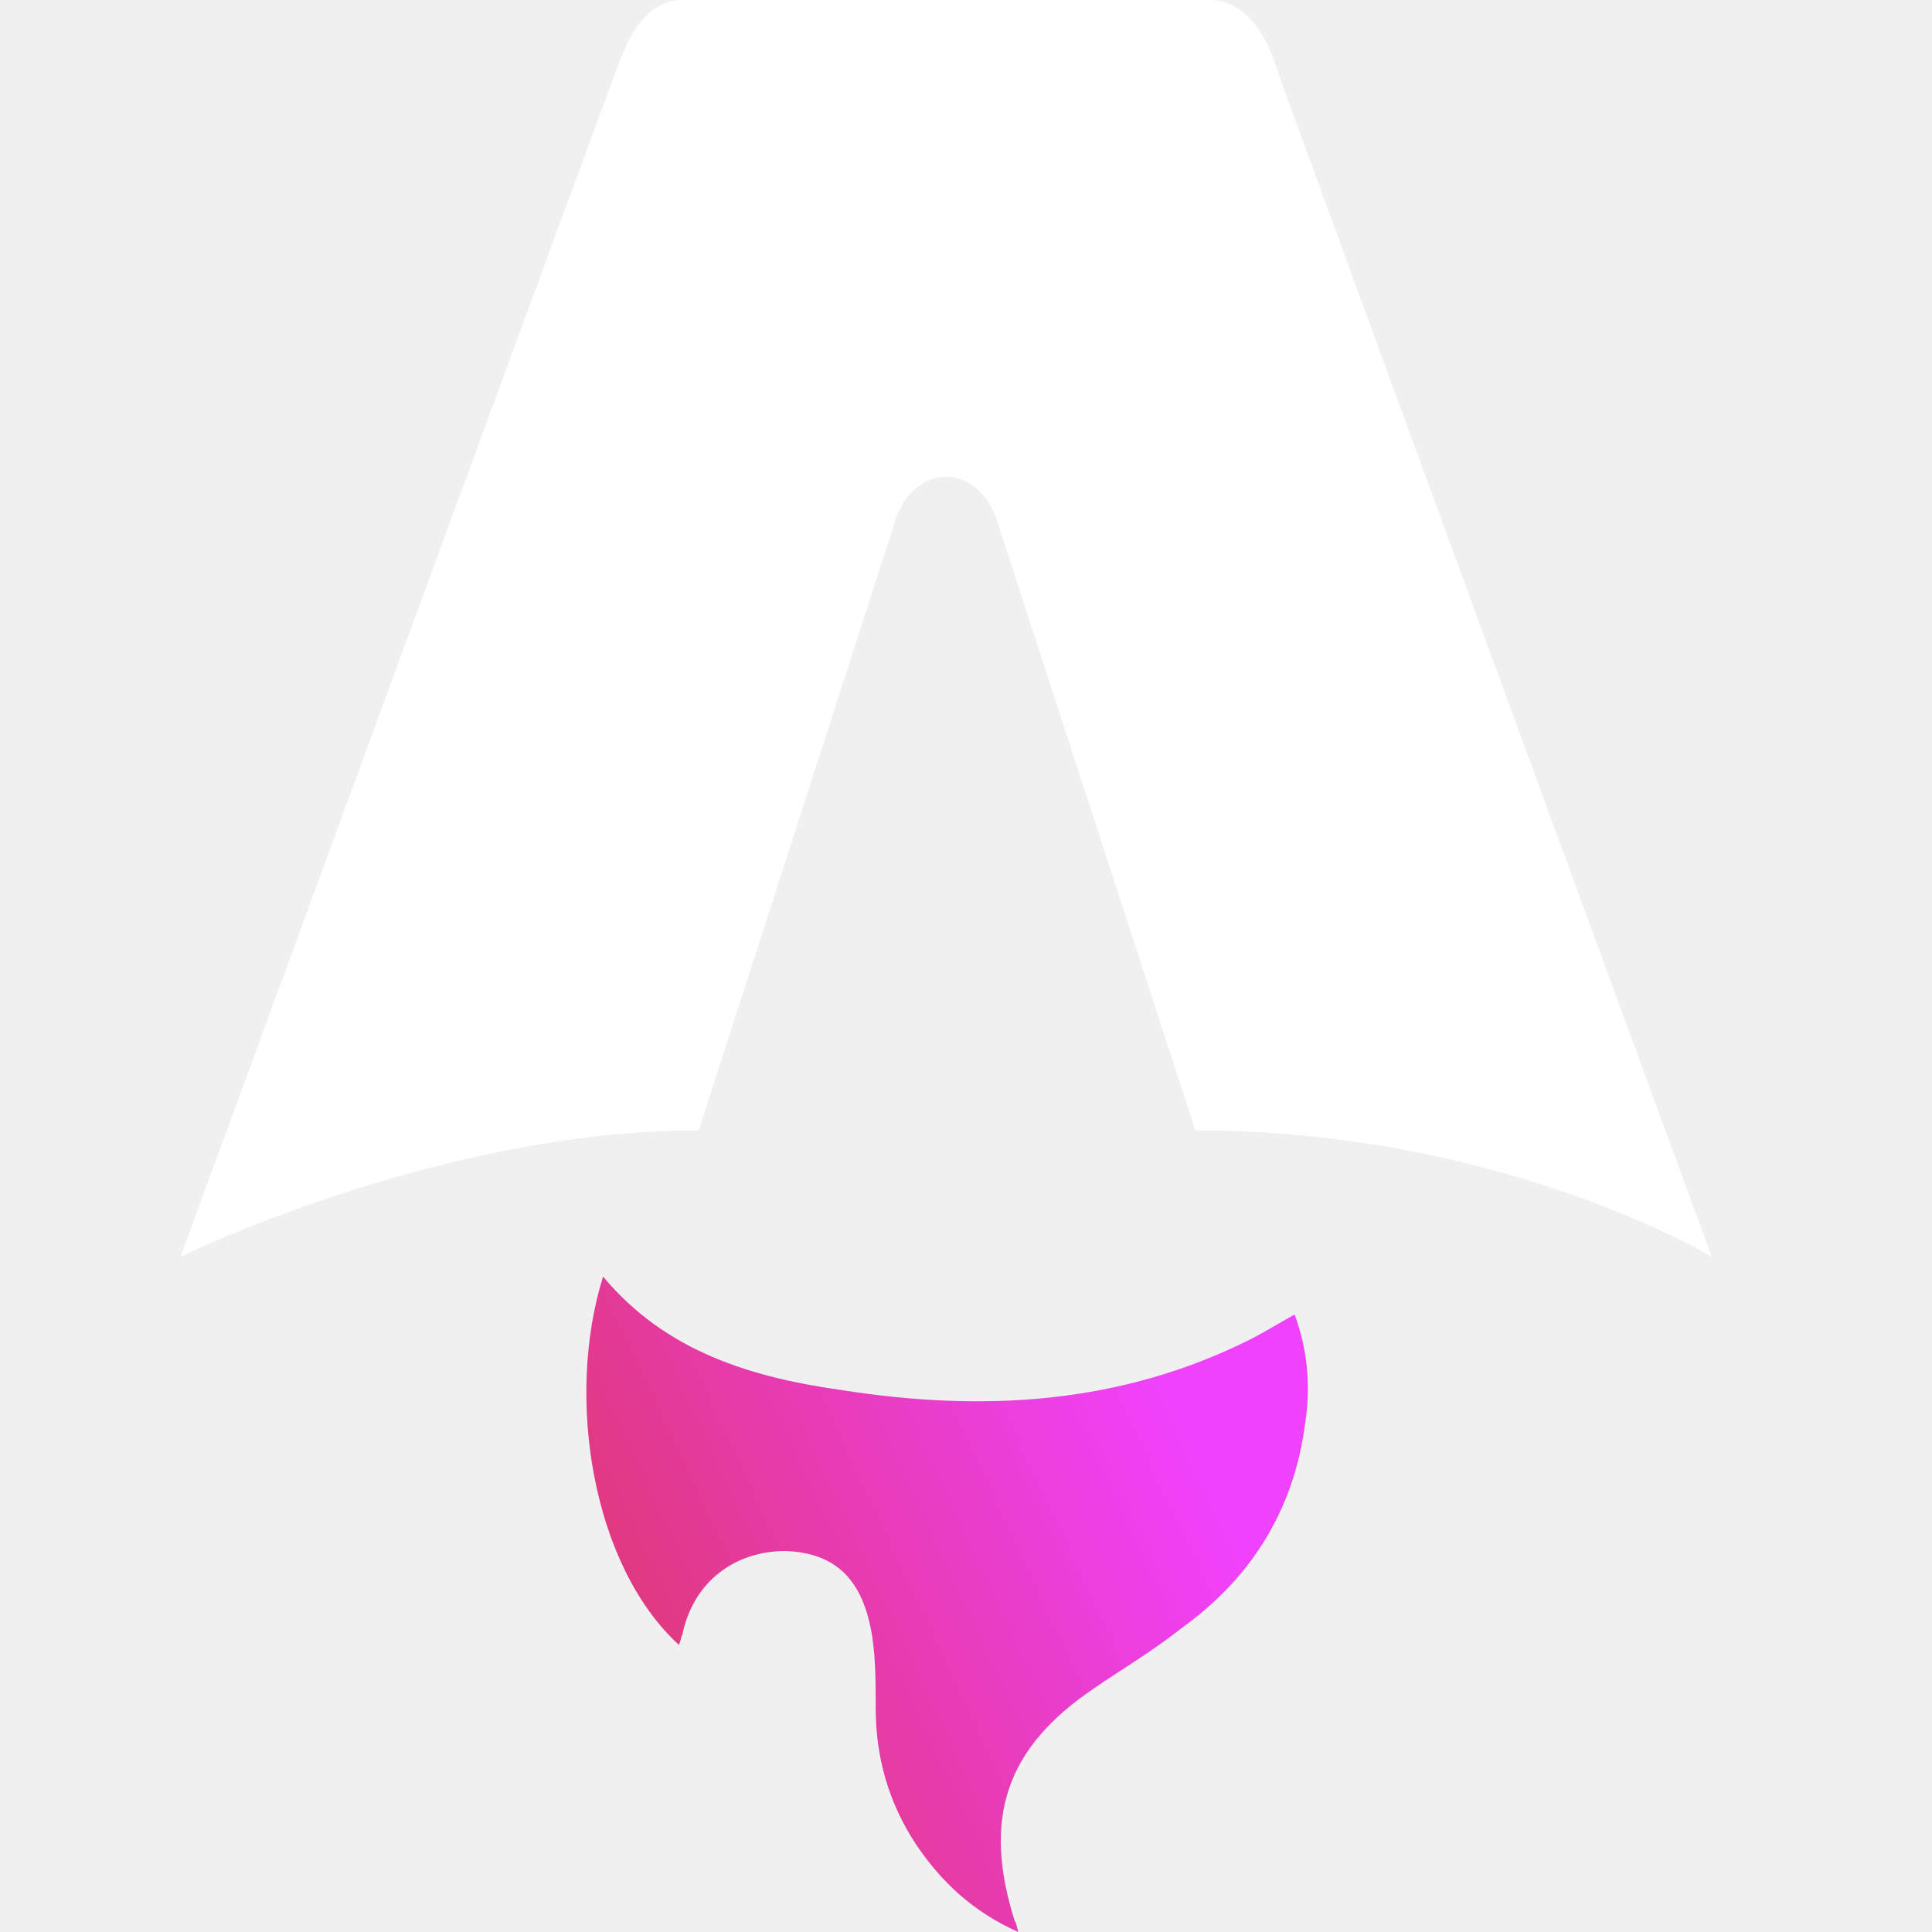
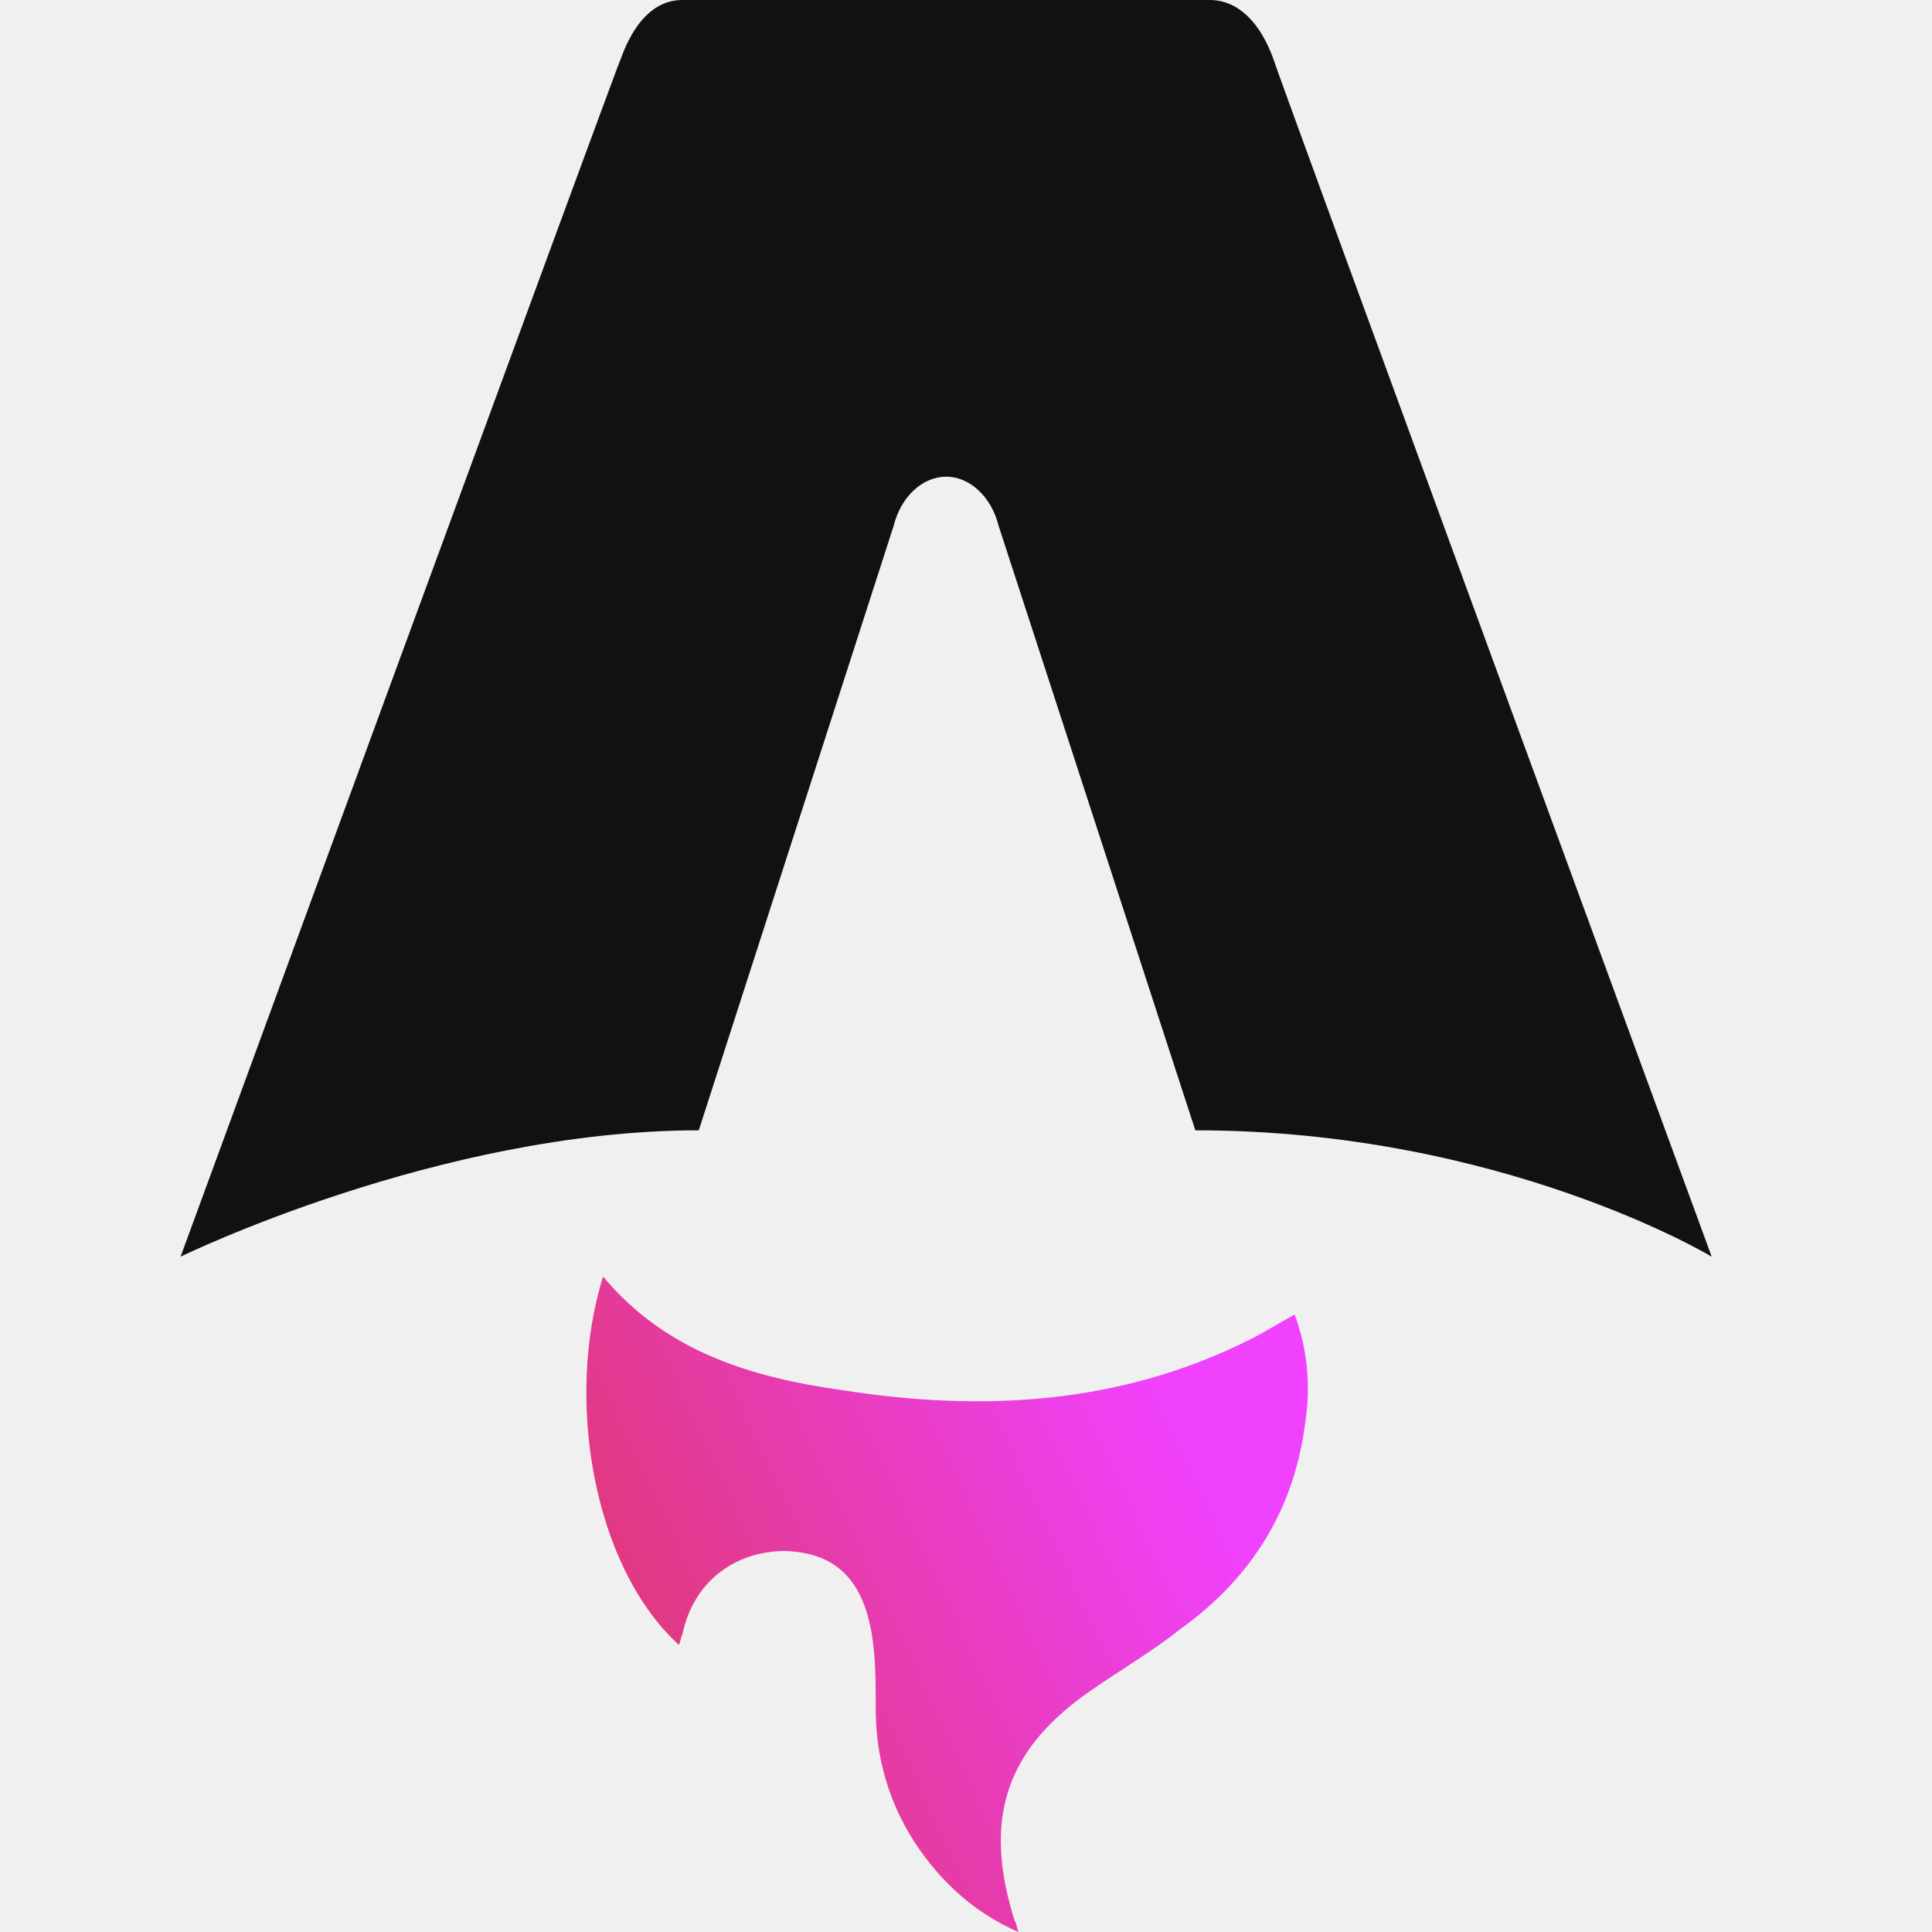
<svg xmlns="http://www.w3.org/2000/svg" viewBox="0 0 107 107">
  <defs>
    <linearGradient id="a" x1="22" x2="69" y1="107" y2="85" gradientUnits="userSpaceOnUse">
      <stop stop-color="#d83333" />
      <stop offset="1" stop-color="#f041ff" />
    </linearGradient>
  </defs>
  <path fill="url(#a)" d="M37.6 91.1c-4.8-4.4-6.3-13.7-4.2-20.4 3.5 4.2 8.3 5.6 13.3 6.3 7.7 1.2 15.3.8 22.5-2.8.8-.4 1.6-.9 2.5-1.4.7 1.9.9 3.9.6 5.9-.6 4.9-3 8.7-6.9 11.5-1.5 1.2-3.2 2.2-4.8 3.3-4.9 3.3-6.2 7.2-4.4 12.9.1.1.1.3.2.6-2.5-1.1-4.3-2.8-5.7-4.9-1.5-2.3-2.2-4.8-2.2-7.5 0-1.3 0-2.7-.2-4-.5-3.1-2-4.6-4.8-4.7-2.8 0-5.1 1.7-5.7 4.6-.1.2-.1.4-.2.6" />
-   <path fill="#fff" d="M10 69.6s14.3-7 28.7-7l10.8-33.5c.4-1.6 1.6-2.7 2.9-2.7s2.5 1.1 2.9 2.7l10.9 33.5c17 0 28.6 7 28.6 7S70.5 3.4 70.5 3.2C69.8 1.3 68.6 0 67 0H37.8c-1.6 0-2.7 1.3-3.4 3.2-.1.1-24.4 66.4-24.4 66.4" />
+   <path fill="#111" d="M10 69.6s14.3-7 28.7-7l10.8-33.5c.4-1.6 1.6-2.7 2.9-2.7s2.5 1.1 2.9 2.7l10.9 33.5c17 0 28.6 7 28.6 7S70.5 3.4 70.5 3.2C69.8 1.3 68.6 0 67 0H37.8c-1.6 0-2.7 1.3-3.4 3.2-.1.1-24.4 66.4-24.4 66.4" />
</svg>
